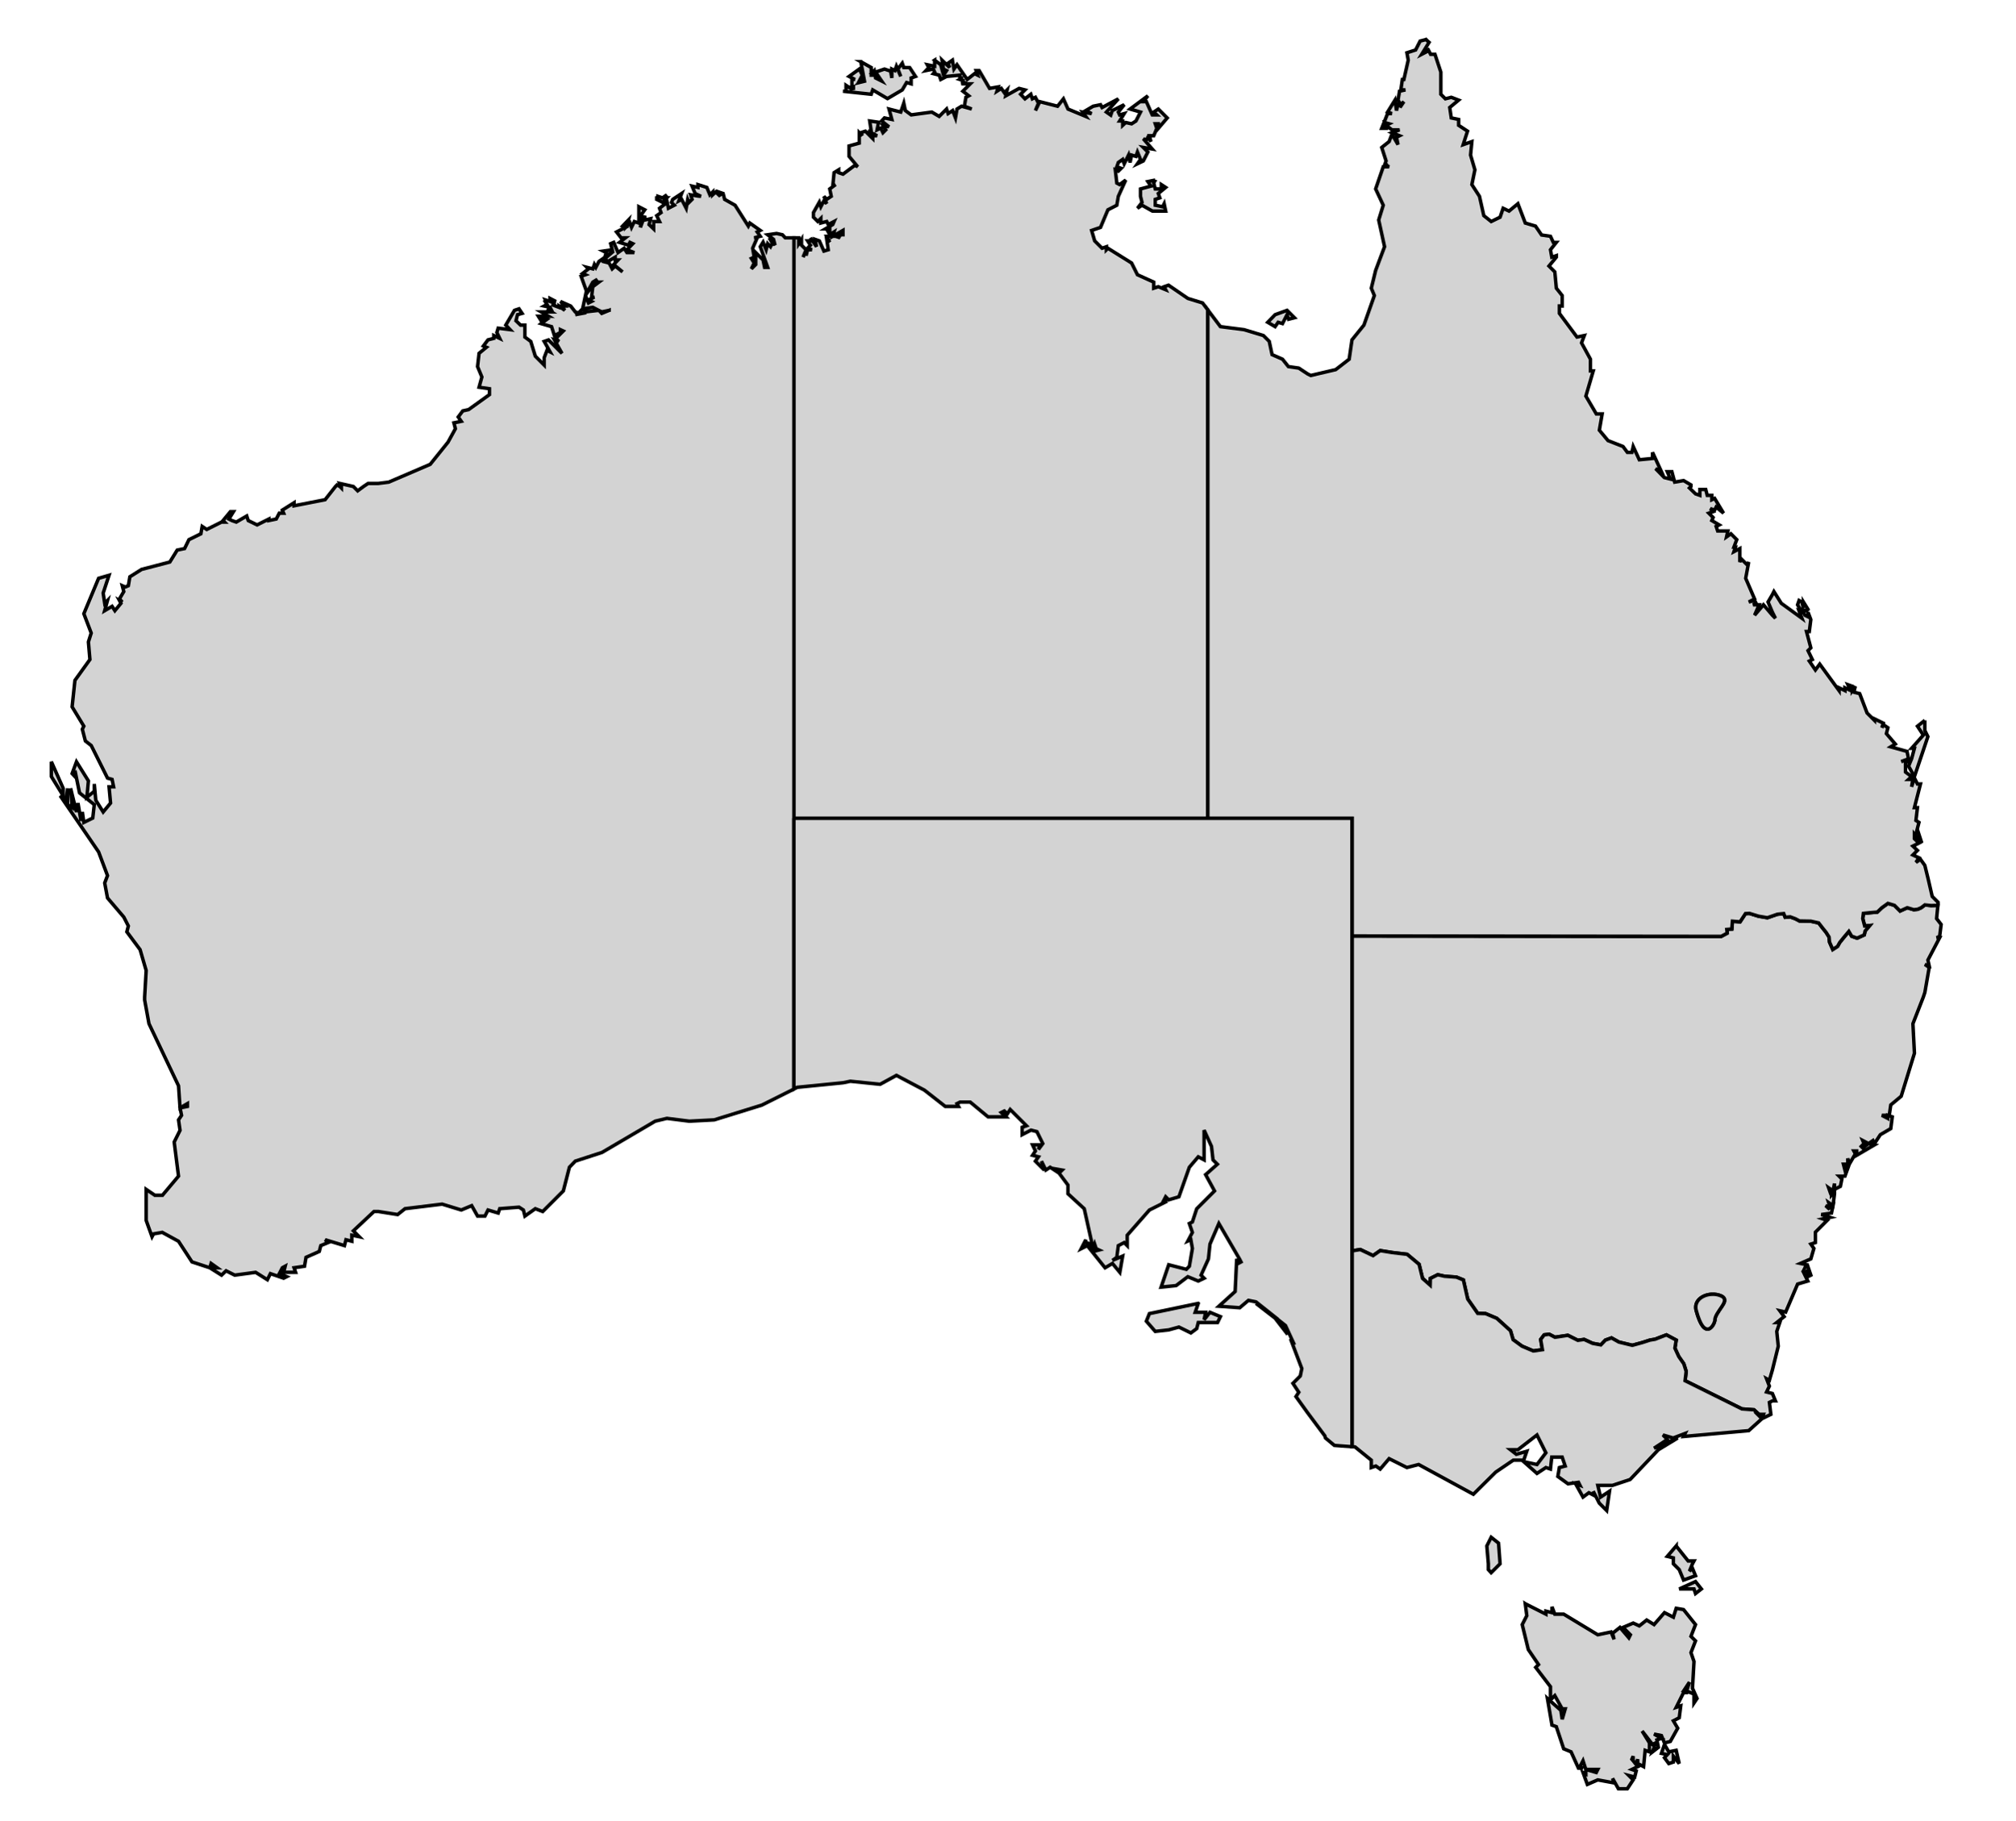
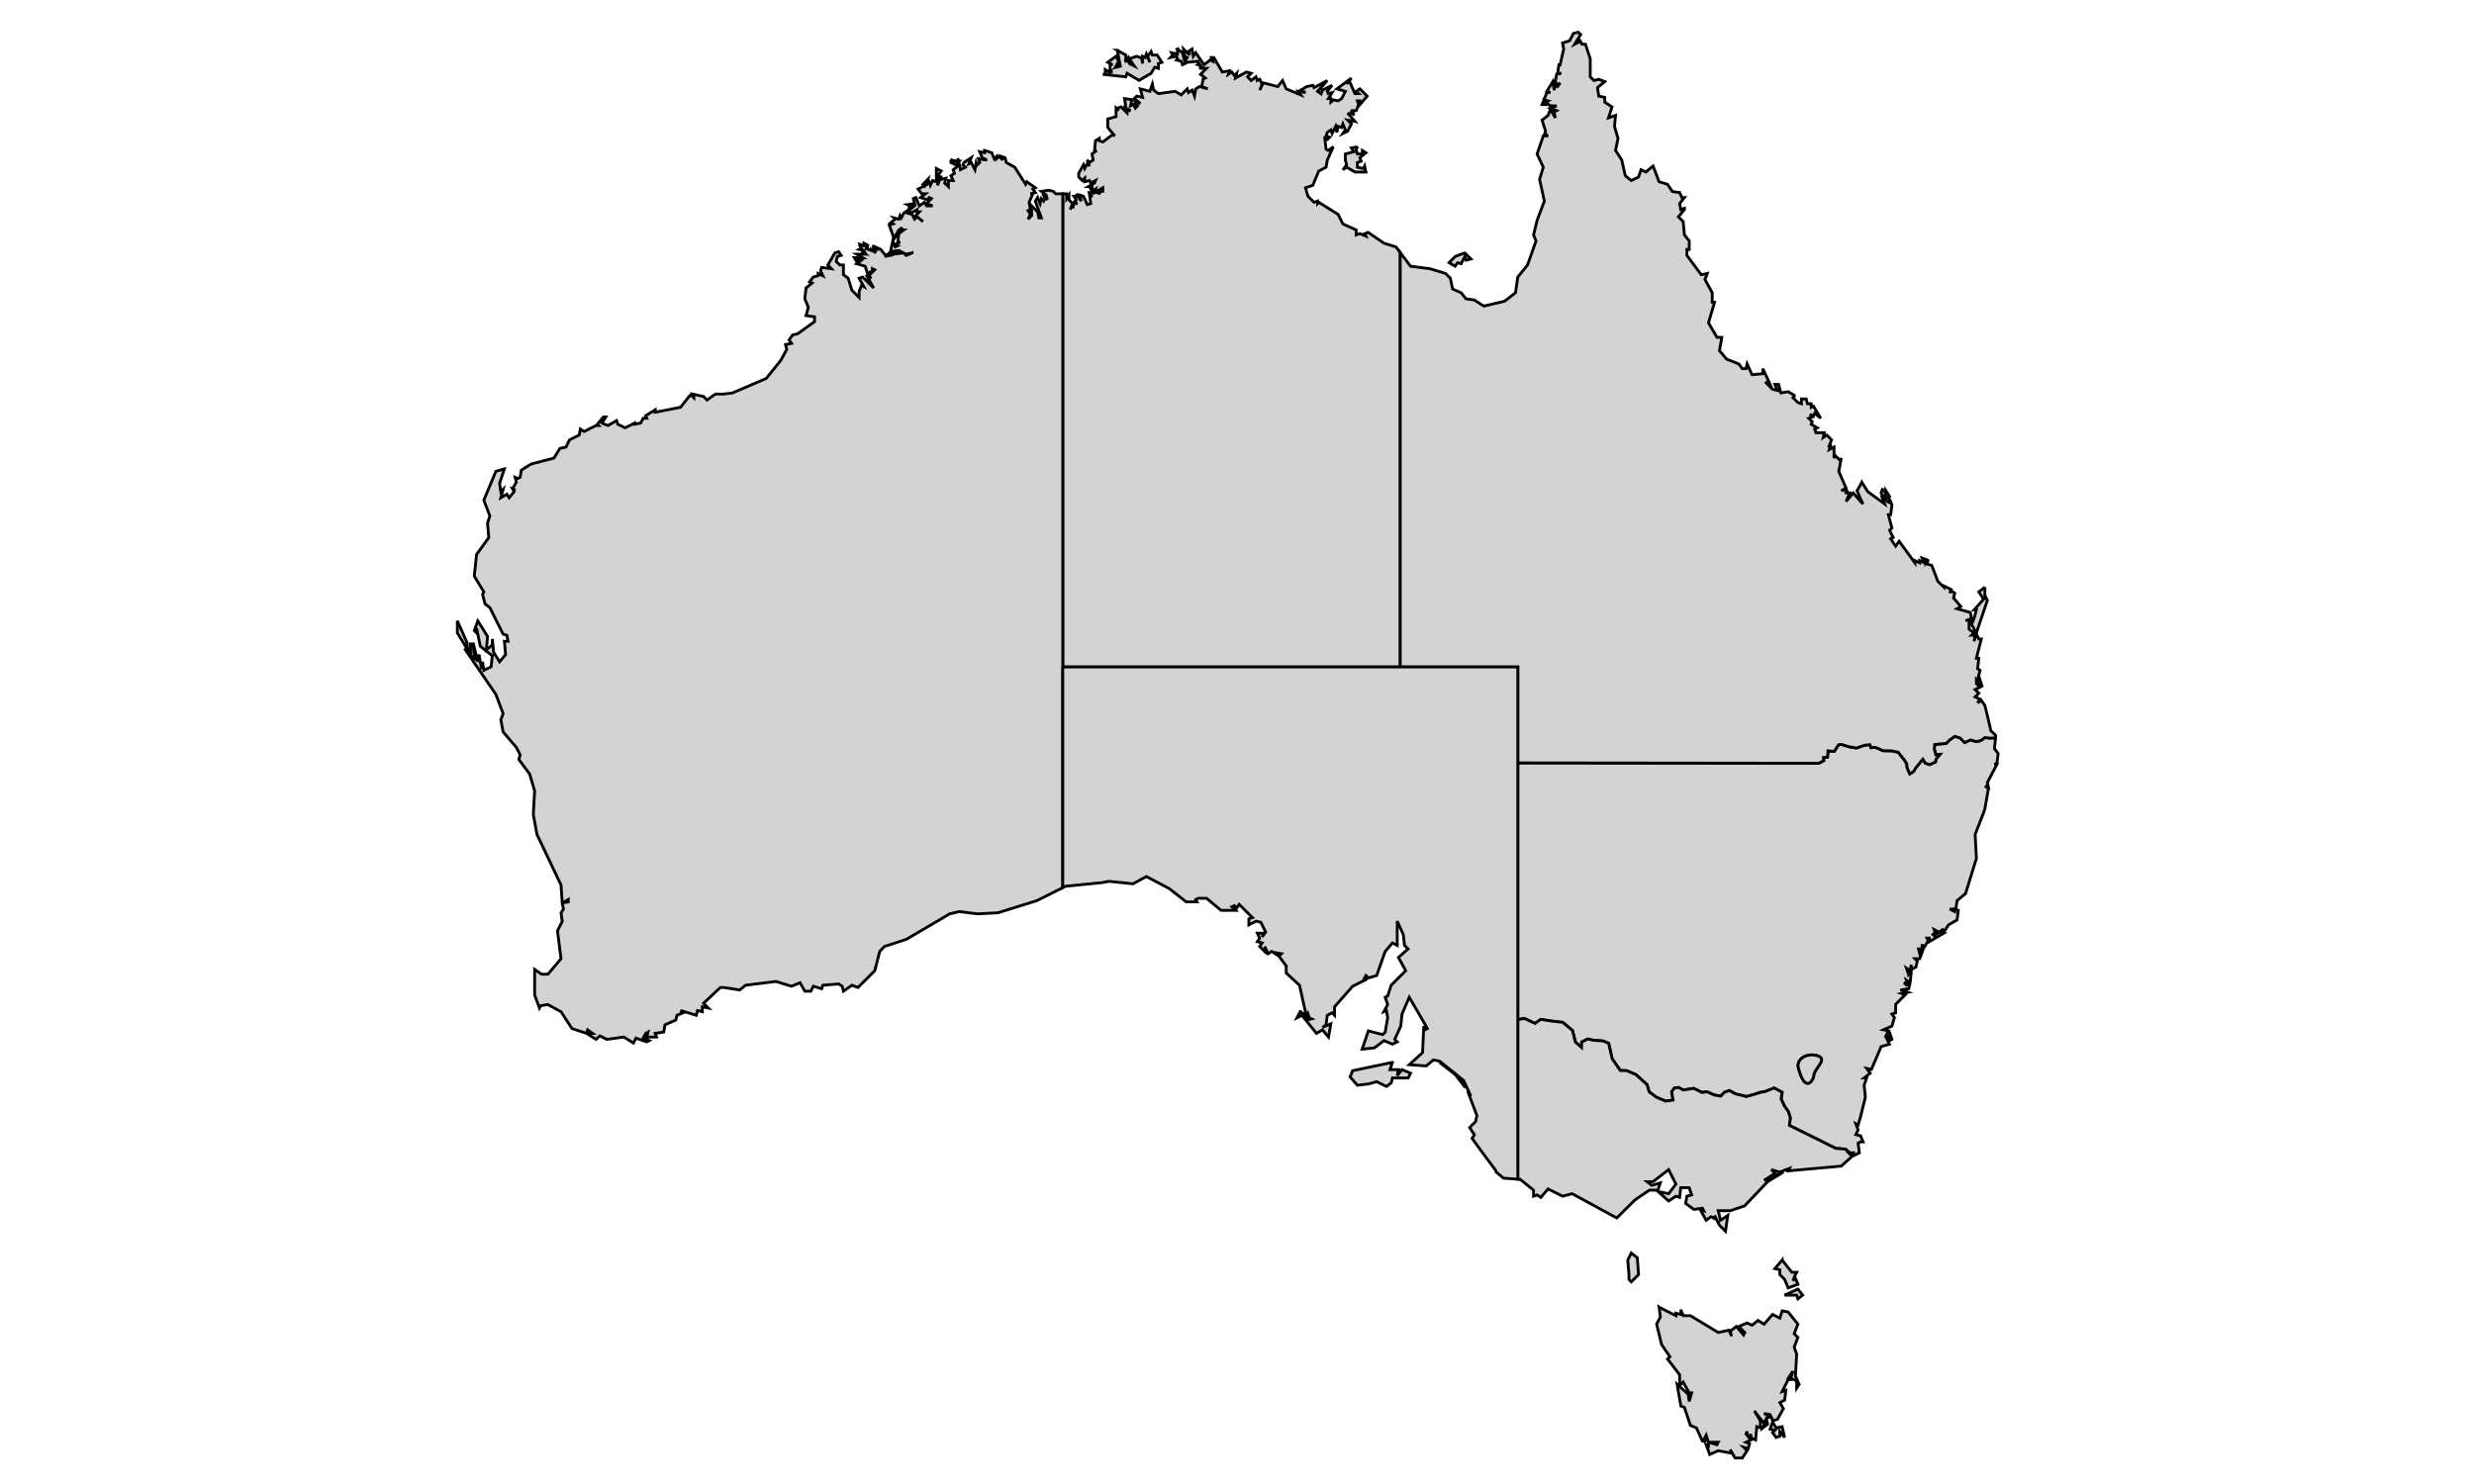
- <svg xmlns="http://www.w3.org/2000/svg" version="1.0" width="290" height="262" viewBox="-0.4 -0.4 290 262" id="svg2" xml:space="preserve">
+ <svg xmlns="http://www.w3.org/2000/svg" version="1.0" width="1000" height="600" viewBox="-0.4 -0.4 290 262" id="svg2" xml:space="preserve">
  <defs id="defs4">
    
    
    
    
    
    
    
    
  
        
        
        
    
        
        
    
        
        
        
    
        
        
        
        
    </defs>
  <path style="fill:#d3d3d3;stroke:#000000;stroke-width:0.5" d="m 271.288,129.6 -0.875,0.625 -0.656,0.625 -1.094,0.094 -0.906,0.094 -0.094,0.75 0.281,1.062 0.719,-0.062 -0.656,0.781 -0.125,0.562 -1.031,0.469 -0.781,-0.281 -0.406,-0.688 -0.656,0.781 -0.656,0.812 -0.312,0.562 -0.688,0.438 -0.469,-1.062 -0.062,-0.719 -0.438,-0.688 -0.406,-0.5 -0.656,-0.844 -1.125,-0.25 -1.625,-0.031 -0.594,-0.312 -0.75,-0.281 -0.719,0.062 -0.219,-0.531 -0.906,0.094 -1.438,0.5 -1.281,-0.219 -1.312,-0.406 -0.562,0.031 -0.781,1.188 -1.094,-0.094 -0.094,1.125 -0.719,0.062 0.062,0.531 -0.875,0.469 -53.125,-0.062 0,45.062 0,0.031 0.062,0.219 1.125,-0.188 1.844,0.875 1.031,-0.719 1.75,0.281 2.125,0.25 1.719,1.438 0.5,2.031 1.094,0.969 0.031,-0.969 1.062,-0.531 0.969,0.219 1.719,0.125 1,0.406 0.625,2.75 1.438,2.062 1.125,0.031 1.625,0.688 1.969,1.781 0.375,1.281 1.281,0.938 1.625,0.688 1.312,-0.188 -0.25,-1.469 0.5,-0.656 0.719,-0.094 0.844,0.438 1.844,-0.281 1.438,0.719 0.906,-0.125 1.219,0.562 1.188,0.219 0.656,-0.688 0.875,-0.312 1.062,0.594 1.938,0.469 1.469,-0.406 1.062,-0.344 0.75,-0.125 0.719,-0.281 0.906,-0.344 1.406,0.75 -0.188,1.156 0.562,1.219 0.719,1.031 0.344,1.094 -0.156,1.344 8.188,4.062 1.719,0.125 0.719,0.656 0.656,0 -0.156,0.438 0.125,0.094 1.094,-0.531 -0.219,-1.719 0.438,-0.219 0.438,0 -0.438,-1.062 -0.844,-0.219 0.406,-0.844 -0.406,-1.062 0.406,0.219 0.438,-1.5 0.844,-3.406 -0.219,-2.125 0.438,-1.281 -0.438,0 1.062,-0.844 -0.625,-0.844 0.844,0.188 1.719,-4.031 1.469,-0.438 -0.625,-1.281 0.625,-0.188 0,0.844 0.438,-0.219 -0.438,-1.281 -0.406,0.219 0.219,-0.438 -0.875,-0.188 1.5,-0.656 0.438,-1.5 -0.438,-0.625 0.656,-0.219 0,-1.5 1.688,-1.688 -0.625,-0.219 1.062,-0.219 -1.281,-0.406 1.469,-0.219 0.219,-1.062 -0.625,0.406 -0.438,-0.406 0.656,0.219 -0.219,-0.656 0.625,0.438 0.219,-1.719 0,-0.219 -0.438,0.438 0,-0.625 -0.188,0.188 -0.219,-0.625 0.625,0.438 0.219,-1.062 0,0.844 0.844,-0.438 0.219,-1.062 -0.406,-0.406 0.844,0 0.625,-1.719 -0.625,0.844 -0.219,-0.844 0.625,0 0,-0.844 0.219,0.844 0.875,-1.5 -0.219,-0.406 0.406,0 0,0.625 2.562,-1.5 -0.844,-0.188 -0.844,0.625 -0.219,-0.219 0.406,-0.406 -0.188,-0.438 0.844,0.438 0.625,-0.438 0.219,0.438 0.844,-1.281 1.5,-0.875 0.219,-1.688 -0.656,-0.219 0,0.438 -0.844,-0.438 0.844,0 0.219,0 0.219,-1.5 1.5,-1.25 1.906,-6.188 -0.219,-4.25 1.5,-3.844 0.219,-0.656 0.625,-3.594 -0.625,-0.438 0.625,0.219 -0.188,-0.844 1.688,-3.219 -0.438,0 0.438,-0.188 0.219,-1.719 -0.656,-0.844 0.188,-1.906 -0.969,0.031 -0.906,-0.094 -0.531,0.406 -0.5,0.219 -0.562,0.062 -0.938,-0.281 -1.031,0.469 -0.812,-0.812 -0.938,-0.281 z m -25.344,56.25 c 0.457,-0.018 0.944,0.052 1.375,0.25 0.37,0.17 0.492,0.42 0.469,0.688 -0.023,0.268 -0.224,0.55 -0.438,0.875 -0.427,0.649 -1.002,1.37 -0.969,2 -0.077,0.345 -0.437,1.093 -0.938,1.188 -0.25,0.047 -0.549,-0.068 -0.844,-0.469 -0.295,-0.401 -0.607,-1.082 -0.906,-2.188 -0.182,-0.675 0.032,-1.248 0.469,-1.656 0.437,-0.408 1.095,-0.66 1.781,-0.688 z" id="NSW" />
  <path id="NT" d="m 134.1,8.256 0,0.875 -1.062,-0.219 0.219,0.406 -0.406,0.438 1.062,-0.219 0.188,0.438 -0.188,0.219 0.844,0.219 0.219,0.625 0.844,-0.438 1.906,-0.188 0,0.406 0.438,0 -0.438,0.219 0.656,0.219 -0.438,0 0.438,0.219 -0.438,0.188 1.062,0 0.219,0 -1.062,1.062 0.844,0.656 L 138.6,13.6 l -0.219,1.281 1.062,0.406 -1.469,-0.406 -0.656,0.406 -0.219,1.281 -0.406,-1.062 -0.656,0.438 -0.219,-0.656 -1.062,1.062 -1.062,-0.625 -2.969,0.406 -0.844,-0.625 -0.219,-1.062 -0.438,1.281 -1.688,-0.438 0.406,1.5 -1.062,-0.219 -0.406,0.438 1.062,0.844 -0.875,-0.219 0.406,0.656 -0.406,0.406 -0.406,-0.844 0,0.219 -0.438,0.219 0.219,-1.094 -1.281,-0.188 0.219,1.469 -0.438,0 1.281,0.656 -0.625,0 0,0.406 -1.062,-1.062 -0.656,0.219 0.219,0.438 -0.438,-0.438 0,1.5 -1.469,0.406 0,1.5 1.25,1.5 -0.406,-0.219 -1.719,1.281 -0.625,-0.219 0,-0.406 -0.656,0.406 -0.188,1.906 0.406,-0.188 -0.844,0.625 0.219,1.062 -0.656,0.438 -0.406,-0.438 0.406,1.062 -0.406,-0.406 -0.438,0.844 -0.219,-0.656 -0.844,1.5 0,0.656 0.625,0.625 0.438,-0.438 0,0.656 0.844,-0.219 0.219,0.438 0.844,-0.438 -0.188,0.438 -1.062,0.625 0.625,0 0,0.438 -0.219,0 0.156,0.281 0.156,0.062 0.531,-0.344 -0.188,0.625 1.469,-0.844 0,0.625 -0.844,0 0.438,0.438 L 119.85,33.6 l -0.406,0 -0.875,0 0.438,0.844 -0.438,-0.406 0.219,1.5 -0.625,0.188 -0.656,-1.469 -0.625,-0.219 0.219,1.062 -0.875,-1.281 0.219,0.438 -0.406,0 -0.219,0 0.406,0.625 -0.406,0.438 0.625,0.219 -0.625,0 -0.219,0.844 0,-0.656 -0.438,0.875 0.438,-1.062 -0.219,-0.219 -0.438,-0.438 0,-0.844 -0.406,0.625 0,-0.844 -0.688,0 0,83.531 59.562,0 0,-73.156 -0.75,-1 -2.125,-0.656 -2.781,-1.906 -0.625,0.219 0.219,0.438 -1.062,-0.438 -0.656,0.219 0,-0.875 -2.344,-1.062 -0.844,-1.688 -3.406,-2.125 -0.219,0.219 0,-0.438 -0.625,0.219 -1.062,-1.062 -0.438,-1.5 1.281,-0.438 1.062,-2.531 1.281,-0.656 L 160.537,27.85 161.6,25.506 160.725,26.163 160.319,25.944 160.1,24.038 l 0.438,0.188 0.406,-0.406 -0.625,-0.219 0.219,-0.625 0.625,-0.438 0.219,0.625 0.625,-1.25 0.219,1.062 0.219,-1.062 0.625,0.188 0.219,-0.625 0.438,1.062 -0.438,0.625 0.844,-0.406 0.656,-1.281 -0.656,-0.656 1.281,0.219 -1.281,-1.469 0.438,0.188 0.219,-0.406 0.438,0.625 -0.219,-0.844 0.625,0 0.438,-1.062 -0.219,-0.656 0.438,0 0,0.656 1.281,-1.5 -1.281,-1.281 -0.656,0.438 0.438,0.406 -0.656,0 -0.844,-1.906 -0.438,0 0.656,-0.844 -2.562,1.906 1.5,0.438 -0.656,1.281 -0.625,0.406 -0.844,-0.188 -0.438,0.406 0,-0.625 -0.438,0 0.656,-1.062 -0.656,0.188 -0.188,-0.406 0.844,-1.062 -1.719,0.844 -0.219,0.656 -0.625,-0.438 1.719,-1.906 -2.344,1.25 -0.219,-0.406 -1.062,0.219 -1.062,0.625 0.844,0.438 -1.281,-0.219 0.438,0.625 -2.562,-1.062 -0.656,-1.469 -0.844,1.062 -2.562,-0.656 -0.625,1.281 0.438,-1.062 L 148.6,13.6 l -0.438,0.219 -0.219,-0.656 -0.844,0.656 -0.625,-0.656 0.625,-0.625 -0.844,-0.219 -1.906,1.062 0.188,-0.844 -0.406,0.406 -0.438,-0.625 -0.625,0.406 0.188,-0.625 -1.25,0.219 -1.5,-2.562 -0.438,0 0.219,0.656 -0.438,-0.219 -1.062,0.844 -1.469,-2.125 -0.438,0.625 -0.219,-1.281 -0.625,0.438 0.219,0.625 -1.094,-1.062 0.219,1.281 0.438,0.219 -0.438,0.656 -0.406,-1.5 -0.875,-0.656 z m -10.625,0.219 0.531,2.812 -0.75,0.188 0.438,-0.438 -0.438,0.219 0.438,-0.844 -0.438,-0.875 -1.469,1.062 0.844,0.438 -0.438,0 0,0.844 0.219,0.156 0,0.5 -0.219,-0.656 -0.188,0.438 -0.656,-0.438 0,0.844 -0.438,0 4.062,0.438 0.219,-0.625 2.125,1.25 2.125,-1.25 0.625,-1.062 0.656,0.188 0,-0.844 0.625,-0.219 -0.844,-1.281 -0.844,0 -0.219,-0.625 -0.625,0.844 0.406,1.062 -0.625,-1.469 -0.219,0.625 -0.438,-0.219 0,1.281 -0.188,-1.062 -0.219,0 L 126.881,9.537 125.6,9.975 l 0.875,1.281 -0.875,-0.438 -0.188,-1.062 -0.438,0.438 0.219,0.219 -0.219,0 0,-0.219 0,-0.875 -1.5,-0.844 z m 42.375,17.031 -1.062,0.219 0.438,0.656 -1.5,0.406 0,1.062 0.219,0.875 -0.656,0.844 0.656,-0.438 1.5,0.844 1.906,0 -0.219,-1.062 -0.219,0.438 -1.062,-0.219 0,-0.844 0.656,-0.219 -0.219,-0.625 1.062,-0.875 -0.625,-0.406 0,0.625 -0.875,0 -0.219,-0.844 0.219,-0.438 z" style="fill:#d3d3d3;stroke:#000000;stroke-width:0.5" />
  <path id="QLD" d="m 204.819,5.287 -0.844,0.219 -0.656,1.281 -1.25,0.406 0.188,1.062 -0.625,2.781 -0.219,0 -0.219,1.5 0.656,0 -0.844,0.188 -0.219,1.281 0.406,0.656 0.438,-0.438 -0.438,0.656 -0.406,-0.219 -0.219,0.844 -0.219,-1.5 -1.062,1.719 0.625,0.219 -0.625,0 -0.844,2.125 0.625,0 -0.219,-0.844 0.656,0.188 -0.438,0.219 0.844,0.656 1.094,0 -1.094,0.406 1.094,0.438 -0.438,0.219 0.219,1.062 -0.875,-1.5 -0.406,1.062 -1.062,0.844 0.625,1.938 -0.219,0.625 0.438,-0.219 -0.219,0.219 0.438,0.219 -0.844,0 -1.094,3.188 1.094,2.344 -0.656,2.125 0.844,3.844 -1.281,3.406 -0.625,2.562 0.438,1.062 -1.5,4.25 -1.719,2.125 -0.406,2.781 -1.938,1.5 -3.594,0.844 -0.438,-0.219 -1.281,-0.844 -1.5,-0.219 -0.844,-1.062 -1.5,-0.656 L 182.256,48.725 181.412,47.881 178.631,47.038 175.225,46.6 l -1.812,-2.406 0,73.156 20.75,0 0,16.938 53.125,0.062 0.875,-0.469 -0.062,-0.531 0.719,-0.062 0.094,-1.125 1.094,0.094 0.781,-1.188 0.562,-0.031 1.312,0.406 1.281,0.219 1.438,-0.5 0.906,-0.094 0.219,0.531 0.719,-0.062 0.75,0.281 0.594,0.312 1.625,0.031 1.125,0.25 0.656,0.844 0.406,0.5 0.438,0.688 0.062,0.719 0.469,1.062 0.688,-0.438 0.312,-0.562 0.656,-0.812 0.656,-0.781 0.406,0.688 0.781,0.281 1.031,-0.469 0.125,-0.562 0.656,-0.781 -0.719,0.062 -0.281,-1.062 0.094,-0.75 0.906,-0.094 1.094,-0.094 0.656,-0.625 0.875,-0.625 0.938,0.281 0.812,0.812 1.031,-0.469 0.938,0.281 0.562,-0.062 0.5,-0.219 0.531,-0.406 0.906,0.094 0.969,-0.031 0.031,-0.438 -0.844,-0.844 -0.594,-2.562 -0.469,-1.906 -0.625,-0.875 -0.656,0.438 0.438,-0.656 -0.875,-0.406 0.656,-0.656 -0.656,-0.625 0.875,-0.438 -0.656,-0.625 0,-0.656 1.062,1.281 -0.625,-1.906 -0.219,0.625 0.438,-1.688 -0.438,-0.281 0.219,-1.844 -0.438,0 0.875,-3.406 -0.438,0 -0.438,-0.875 -0.406,1.281 0.188,-1.062 -0.625,0 0.438,-0.406 -0.875,-0.656 0,-1.281 0.656,-0.625 -1.281,0.406 1.062,-0.406 -0.219,-1.062 -2.344,-0.656 0.656,-0.406 -1.281,-1.5 0.219,-0.844 -0.656,-0.438 -0.219,0.438 0.219,-0.656 -1.281,-0.625 0,0.219 -1.062,-1.062 L 267.225,99.412 266.381,99.194 266.6,98.35 l -0.438,0.625 0,-0.625 -0.625,-0.219 0.406,0.844 -0.844,-0.406 0,0.406 -0.844,-0.406 0,0.406 -2.781,-3.812 -0.625,0.844 -0.875,-1.281 0.438,-0.219 -0.625,-1.281 0.406,-0.406 -0.625,-2.344 0.406,0 0.219,-1.719 -0.406,-1.062 0,0.656 -0.438,-0.219 -0.438,-0.844 0.656,0.219 0.219,-0.219 -0.656,-1.062 0,0.844 -0.219,-0.844 -0.406,-0.219 -0.219,0.625 0.625,1.062 -0.406,-0.188 0.406,1.062 -2.969,-2.156 -1.062,-1.688 -0.219,0.438 -0.625,1.062 0.625,1.469 0.438,0.875 -0.438,-0.438 -1.281,-1.5 -1.281,1.5 0.656,-1.5 -0.875,0 0.438,-0.219 L 252.1,86.006 251.256,86.225 252.1,85.787 l -1.281,-2.969 0.438,-2.344 -0.219,0.406 -0.844,-0.844 -0.219,0.438 0,-1.938 -0.844,0.438 0.219,-0.656 -0.219,0 0.406,-1.062 -0.844,-0.844 -0.625,0.438 0.188,-0.844 -1.469,0 -0.219,-0.656 0.438,-0.219 -1.062,-0.625 0.188,-0.438 -0.625,-0.625 0.625,-0.219 -0.406,-0.438 0.625,0.219 0.219,-0.438 1.062,0.875 -1.281,-2.125 -0.406,0.188 0,-0.625 -0.656,0 -0.219,-0.844 -0.625,0 -0.219,0 0,0.844 -0.625,-0.219 -0.875,-0.844 0.219,-0.219 0,-0.219 -1.062,-0.625 -1.281,0.219 -0.406,-1.5 -0.656,0 0.438,1.062 -0.875,-0.219 -1.25,-1.281 0.844,0.438 -1.281,-2.781 0,0.875 -1.906,0.188 -0.875,-1.906 -0.188,0.844 -0.656,0 -0.625,-0.844 -2.156,-0.844 -1.25,-1.5 0.406,-2.344 -0.844,0 -1.5,-2.562 1.062,-3.625 -0.406,0 0,-1.688 -1.281,-2.344 0.406,-1.062 -1.062,0.219 -2.531,-3.406 0,-1.062 0.406,0 0,-1.5 -0.844,-1.062 -0.219,-2.344 -0.844,-0.844 1.062,-1.281 0,-0.219 -0.656,0.219 -0.188,-1.062 0.844,-1.062 -0.438,0 -0.406,-0.875 -1.281,-0.188 -0.875,-1.281 -1.469,-0.438 -1.062,-2.781 -1.281,1.062 -0.844,-0.406 -0.438,1.281 -1.281,0.625 -1.062,-0.844 -0.625,-2.781 -1.094,-1.688 0.438,-2.125 -0.625,-2.125 0.188,-1.938 -1.25,0.438 0.625,-1.938 -1.281,-0.844 0,-0.844 -1.062,-0.219 -0.219,-1.5 1.281,-1.062 -1.062,-0.406 -0.844,0.219 -0.656,-0.656 0,-3.188 -0.844,-2.562 -0.625,0 -0.438,-0.844 0,0.406 -0.844,0.438 1.062,-1.719 -0.219,-0.188 -0.219,-0.219 z m -20,38.969 -1.719,0.625 -1.062,1.094 1.062,0.625 0.438,-0.625 0.625,0.188 0.656,-1.281 0.219,0.656 0.844,-0.219 -1.062,-1.062 z m 91.781,59 -1.062,0.844 0.844,1.281 -1.688,1.906 0.406,0 -0.406,1.5 -0.438,1.062 0.844,1.5 1.938,-5.75 -0.438,-0.875 0,-1.469 z" style="fill:#d3d3d3;stroke:#000000;stroke-width:0.5" />
  <path style="fill:#d3d3d3;stroke:#000000;stroke-width:0.5" d="m 113.85,156.319 0,-38.969 0,0 0,-83.531 -1.25,0 -0.406,-0.438 -0.844,-0.188 -1.281,0.188 0.844,0.656 0.219,0.844 -0.844,-1.062 0.625,1.062 -0.219,-0.219 -0.219,0.438 -0.406,-0.438 -0.219,0.875 -0.438,-1.094 -0.406,0.656 1.062,2.969 -0.438,0 -0.219,-1.062 -1.062,-1.062 0,1.719 -0.625,0.625 0.406,-0.844 -0.406,-0.656 0.406,-0.188 -0.219,-1.281 0.656,-1.5 -0.438,0 0.875,-0.219 -0.438,-0.625 0.438,-0.219 -1.5,-1.062 -0.219,0.438 -1.906,-3 -1.5,-0.844 -0.219,-0.844 -0.625,-0.219 0.219,0.625 -0.656,-0.625 -0.438,0.406 0,-0.406 -0.406,0.406 -0.438,-1.062 -1.281,-0.406 0,0.406 -0.844,-0.188 0.438,1.062 0.844,0.406 -0.375,-0.031 -1.125,-0.188 0.219,0.656 -0.438,0.438 -0.188,-0.438 -0.219,1.281 -0.656,-1.281 -0.406,0.219 0.406,-1.062 -1.281,0.844 -0.188,0.438 0.406,0.406 -0.844,0.438 -0.219,-1.062 -0.406,0 0.406,-0.438 -0.406,0 0.406,-0.438 -0.625,0.438 -0.656,-0.219 0,0.438 L 94.1,27.85 l 0,0.438 1.25,0.625 -0.844,0.656 0.219,0.625 -0.625,0.438 0.406,0.844 -0.844,0 0,1.062 -0.656,-0.625 0.219,-0.844 -0.844,0.188 0,-0.625 -0.625,1.688 0.188,-1.906 0.438,-0.625 -0.844,-0.438 0,2.344 -0.656,-0.219 -0.406,0.844 -0.219,-0.625 -0.438,0.438 0.219,-0.875 -0.844,0.875 0.406,0.188 -1.281,0.656 0.656,0.844 0.625,0 -0.844,0.656 1.281,0.406 0.219,-0.406 0.406,0.188 -0.844,0.875 1.062,0.406 -1.062,0 -0.406,-0.625 -0.875,0.625 -0.625,-1.469 -0.438,0.188 0.219,0.875 -1.281,0.188 0.438,0.219 -0.219,0.656 1.281,-0.875 -1.281,1.094 0.438,0.406 1.062,-0.625 0,0.406 0.406,0 -0.625,0.656 1.281,1.062 -1.062,-0.844 -0.438,0.406 -0.438,-0.844 -0.844,-0.219 0,-0.438 -0.625,0.438 -0.438,0.844 -0.219,-0.406 -0.219,0.625 -0.844,-0.219 0.219,0.219 -0.844,0.656 0.406,0.188 -0.625,0.219 0.844,2.344 0.219,-0.375 0,0.156 0.438,-0.625 -0.375,0.344 0.562,-1 0.656,-0.406 -0.438,0.406 0.656,0 -0.875,0.656 -0.188,1.5 0.406,0 -0.844,0.406 0.438,0.219 -0.438,0.219 -0.438,-1.062 -0.406,1.906 1.469,-0.219 0.844,0.438 -1.906,0.219 -0.406,-0.438 -0.438,0.438 0.375,0.219 -1,0.188 0.625,-0.188 -0.625,-0.219 -0.656,-0.844 -1.469,-0.656 0.625,0.656 -0.438,0 0.438,0.625 -0.844,-0.625 0,0.188 -1.062,-0.406 0.406,0 -0.219,-0.438 0.438,0 -0.844,-0.438 0,0.438 -0.656,-0.219 0.219,0.438 -0.406,-0.438 0.406,0.656 -0.406,0.219 0.844,0.188 0.219,0.438 -0.656,-0.219 0.656,0.438 -0.438,0 -0.219,0 -0.844,0 1.062,0.625 -1.469,0 0.406,0.656 0.219,-0.438 0.625,0.219 -0.844,0.625 1.5,0.438 0.406,1.281 0.875,-0.438 0,-0.406 0.406,0.188 -1.062,1.062 0.438,0.438 -0.656,-0.219 1.094,1.938 -1.938,-1.938 -0.625,0.219 0.844,1.5 -0.438,-0.219 -0.406,1.062 0,1.062 L 76.631,50.85 75.975,48.725 75.131,48.1 l 0,-1.719 -0.625,0 -0.656,-0.625 0.219,-0.875 0.656,-0.188 -0.438,-0.656 -0.656,0.219 -1.25,2.125 0.625,0.656 -1.719,-0.219 -0.188,0.625 0.406,0.844 -0.844,-0.406 0,0.406 -0.844,0.219 -0.656,0.875 0.438,0.188 -1.062,0.875 -0.219,1.906 0.625,1.5 -0.406,1.469 1.5,0.219 0,0.844 -3,2.156 -0.844,0.188 -0.656,0.875 0.438,0.625 -1.062,0.219 0.219,0.844 -1.062,1.938 -2.562,3.188 -5.969,2.562 -1.5,0.188 -1.469,0 -0.656,0.438 -0.844,0.625 -0.625,-0.625 -1.938,-0.438 0.219,0.438 0,0.219 L 48.506,69.6 48.1,69.381 47.881,69.6 l -1.5,1.906 -4.469,0.875 0,-0.438 -1.688,1.062 0.188,0.438 -0.625,0 -0.438,0.844 -1.062,0.219 0,-0.219 L 36.6,75.131 35.319,74.506 35.1,73.85 l -1.5,0.875 -0.625,-0.219 -0.438,-0.219 0.656,-1.062 -0.438,0 -1.062,1.281 0.219,0.219 -0.438,0 -2.125,1.062 -0.656,-0.438 -0.188,1.062 -1.719,0.844 -0.625,1.281 L 25.1,78.756 24.038,80.475 19.975,81.537 18.288,82.6 l -0.219,1.281 -0.438,0.188 -0.438,-0.188 0.219,0.844 -0.625,1.062 0.406,0.438 -0.406,-0.219 0.219,0.406 -0.875,1.062 -0.406,-0.625 -1.062,0.625 0.406,-1.469 -0.406,0.406 -0.219,-1.469 0.844,-2.562 -1.5,0.438 -2.125,5.094 1.062,2.781 -0.406,1.281 0.219,2.531 -2.156,3 -0.406,3.812 1.688,2.781 -0.219,0.438 0.438,1.688 0.844,0.656 2.344,4.688 0.656,0.188 0.219,1.062 -0.656,0 0.219,2.344 -1.062,1.281 -1.062,-1.688 -0.219,-2.344 0,1.062 -1.062,0.844 0.219,-2.344 -1.719,-2.75 -0.625,1.688 0.406,0.438 0,-0.875 0.656,3.219 2.125,1.688 -0.219,1.938 -1.281,0.625 -0.219,-1.5 -0.188,1.281 -0.438,-2.562 -0.219,1.281 -0.844,-3.406 0.219,2.781 -0.656,-0.438 0,-2.344 -0.188,1.719 -0.875,-0.656 5.531,8.094 1.281,3.406 -0.406,1.062 0.406,2.156 2.344,2.75 0.656,1.281 -0.219,0.844 1.906,2.562 0.875,3 -0.219,3.812 0,0.438 0.625,3.406 4.25,8.938 0.219,3.188 1.062,-0.625 0,0.406 -1.062,0.219 0.219,1.062 -0.438,0.656 0.219,1.5 -0.844,1.688 0.625,4.906 -2.312,2.75 -1.094,0 -1.25,-0.844 0,4.469 0.844,2.344 0.219,-0.406 1.25,-0.219 2.344,1.281 1.938,2.969 2.562,0.844 0.188,-0.625 0.875,0.625 -1.062,0 1.688,1.062 0.656,-0.625 1.25,0.625 3,-0.406 1.688,1.062 0.438,-0.875 1.906,0.656 0.438,-0.219 -1.062,-0.438 0.438,-0.844 0.406,-0.219 -0.219,0.875 1.719,0 -0.219,-0.656 1.5,-0.219 0.219,-1.281 1.906,-0.844 0.219,-0.844 1.062,-0.438 -0.438,-0.406 2.781,0.844 0.219,-0.844 0.844,0.219 0,-0.875 1.062,0.219 -0.844,-0.844 2.969,-2.781 0.625,0 2.781,0.438 1.062,-0.844 5.344,-0.656 2.75,0.844 1.5,-0.625 0.844,1.5 1.062,0 0.438,-0.875 1.469,0.438 0.219,-0.625 2.781,-0.219 0.625,0.406 0.219,0.875 1.5,-1.062 1.062,0.406 2.969,-2.969 0.875,-3.406 0.844,-0.875 3.844,-1.25 7.656,-4.5 1.688,-0.406 3.219,0.406 3.594,-0.188 6.844,-2.125 4.625,-2.312 z m -26.594,-112.062 -1.062,0.438 -0.375,-0.406 0.375,0.188 1.062,-0.219 z M 8.693,113.044 l -1.704,-3.833 0,2.13 1.704,2.768 0,-1.065 z" id="WA" />
  <path style="fill:#d3d3d3;stroke:#000000;stroke-width:0.5" d="m 253.162,203.756 -0.625,-0.625 0.188,0 -0.719,-0.656 -1.719,-0.125 -8.188,-4.062 0.156,-1.344 -0.344,-1.094 -0.719,-1.031 -0.562,-1.219 0.188,-1.156 -1.406,-0.75 -0.906,0.344 -0.719,0.281 -0.75,0.125 -1.062,0.344 -1.469,0.406 -1.938,-0.469 -1.062,-0.594 -0.875,0.312 -0.656,0.688 -1.188,-0.219 -1.219,-0.562 -0.906,0.125 -1.438,-0.719 -1.844,0.281 -0.844,-0.438 -0.719,0.094 -0.5,0.656 0.25,1.469 -1.312,0.188 -1.625,-0.688 -1.281,-0.938 -0.375,-1.281 -1.969,-1.781 -1.625,-0.688 -1.125,-0.031 -1.438,-2.062 -0.625,-2.75 -1,-0.406 -1.719,-0.125 -0.969,-0.219 -1.062,0.531 -0.031,0.969 -1.094,-0.969 -0.5,-2.031 -1.719,-1.438 -2.125,-0.25 -1.75,-0.281 -1.031,0.719 -1.844,-0.875 -1.125,0.188 -0.062,-0.219 0,28.406 0.438,0.031 2.344,1.906 0,1.062 0.656,-0.219 0.625,0.438 1.281,-1.5 2.562,1.281 1.688,-0.438 7.875,4.281 3.219,-3.188 2.531,-1.719 1.5,0 0.438,-1.281 -1.5,0.438 -0.844,-0.656 1.062,0 2.75,-2.125 1.281,2.562 -1.281,1.688 -1.906,-0.406 1.906,1.688 1.281,-0.844 0.656,0.219 0.188,-1.719 1.5,0 0.438,1.281 -0.844,0.219 -0.219,1.281 1.469,1.062 1.5,-0.219 0.219,0.438 -0.625,-0.219 1.062,1.906 0.844,-0.625 0.844,0.438 -0.219,-0.656 0.875,1.719 1.062,1.062 0.406,-2.781 -1.281,0.844 -0.406,-1.688 2.125,0 2.531,-0.844 4.062,-4.281 2.781,-1.688 -3.406,1.469 1.906,-1.25 -0.062,-0.094 -0.562,-0.562 1.469,0.438 1.719,-0.656 -0.219,0.438 9.375,-0.844 1.906,-1.719 z" id="VIC" />
  <path id="SA" d="m 113.85,117.35 0,38.969 0.469,-0.25 6.594,-0.656 1.062,-0.219 4.281,0.438 2.344,-1.281 4.031,2.125 3,2.344 1.906,0 -0.219,-0.406 0.438,-0.219 1.469,0 2.562,2.125 2.562,0 -0.656,-0.625 0.438,-0.219 0.438,0.406 0.406,-0.625 2.344,2.344 -0.625,0.219 0,1.062 1.281,-0.656 0.844,0.219 0.844,1.719 -0.625,0.844 0.219,-0.656 -1.062,0 0.406,0.875 -0.406,0.625 0.844,0.219 -0.438,0.625 1.281,1.281 -0.406,-1.281 0.625,1.281 0.625,-0.406 1.281,0.844 -0.625,-0.625 1.062,0.188 -0.438,0.438 1.281,1.719 0,1.25 2.344,2.156 1.281,5.75 0.219,-0.656 0.219,0.656 0.406,0.188 -0.844,0.219 -0.438,-0.844 0.219,-0.219 -0.844,-0.219 0,-0.406 -0.656,1.281 0.875,-0.438 2.562,3.188 1.062,-0.625 1.062,1.281 0.406,-2.344 -1.469,0.625 0.625,-0.438 0.219,-1.688 0.844,-0.438 0.438,0.438 0,-1.5 3.188,-3.625 2.562,-1.281 -0.656,0.219 0.438,-0.844 0.438,0.438 1.469,-0.438 1.5,-4.25 1.281,-1.5 0.844,0.438 0,-4.281 1.062,2.344 0.219,1.938 0.625,0.625 -1.688,1.5 1.281,2.344 -2.562,2.562 -0.625,1.906 -0.438,0.219 0.438,1.281 -0.656,1.25 0.438,-0.188 0.219,1.25 -0.438,2.562 -0.438,0.438 -2.531,-0.656 -1.094,3.219 2.156,-0.219 1.688,-1.281 1.5,0.625 0.844,-0.406 -0.438,-0.438 1.062,-2.344 0.219,-2.125 1.281,-2.969 3,5.156 0.188,0.375 -0.406,0.219 -0.219,-0.656 -0.219,4.688 -2.344,2.125 3,0.219 1.25,-1.062 1.094,0.219 3.188,2.531 -3.188,-2.312 2.75,2.125 1.812,2.344 -1.375,-2.125 1.062,0.844 1.281,2.781 -0.562,-0.875 1.625,4.281 -0.219,1.062 -1.062,1.062 0.844,1.281 -0.406,0.625 1.688,2.344 2.469,3.312 0.094,0.312 1.281,1.062 2.531,0.188 0,-28.406 0,-0.031 0,-45.062 0,-16.938 -20.75,0 -59.562,0 z m 58.188,69.812 -7.031,1.469 -0.438,1.094 1.281,1.469 1.938,-0.219 1.469,-0.406 1.719,0.844 0.844,-0.625 0.219,-0.875 2.781,0 0.406,-0.844 -1.5,-0.625 -0.844,1.062 0.219,-1.062 -1.5,0 0.438,-1.281 z" style="fill:#d3d3d3;stroke:#000000;stroke-width:0.5" />
  <path id="TAS" d="m 214.194,220.819 -0.625,1.25 0.219,2.562 0,0.844 0.406,0.438 1.281,-1.281 -0.219,-2.969 -1.062,-0.844 z m 26.625,1.25 -1.281,1.5 0.875,0.219 0,0.844 0.844,0.844 0.625,1.5 1.719,-0.625 -0.438,-1.062 -0.438,0.406 0.438,-1.062 0.219,-0.406 -0.844,0 -1.719,-2.156 z m 2.781,5.125 -2.344,1.062 2.125,0 0.219,0.656 0.844,-0.656 -0.844,-1.062 z m -24.5,3.188 0.219,1.719 -0.656,1.281 0.875,3.594 1.469,2.156 -0.406,0.406 2.125,2.781 0,1.906 0.625,-0.625 1.062,1.906 0.438,0 -0.438,1.5 -0.188,-1.281 -1.938,-1.719 0.656,3.844 0.625,0.219 1.062,3.188 1.062,0.438 1.062,2.344 0.656,0 -0.438,-0.219 0.438,-0.844 0.406,1.25 1.719,0 -0.219,0.438 -1.5,-0.438 0,0.656 -0.406,-0.219 0.625,1.719 1.5,-0.656 2.344,0.438 -0.219,-0.656 0.844,1.5 1.281,0 0.844,-1.281 -0.625,-0.625 0.844,0.219 0.219,-0.875 -0.625,-0.219 0.844,-0.406 -0.656,-0.844 -0.188,-0.219 0.188,-0.438 0,0.656 0.438,0.406 0.219,-0.625 0,0.625 0.844,0.438 0.219,-2.344 0.625,0.219 0,-1.281 -1.062,-1.719 1.5,1.938 0.438,-0.219 -0.438,1.281 0.844,-0.656 -0.219,-1.062 0.656,-0.219 -1.062,-0.625 1.062,0.219 0.438,1.062 0.844,-0.219 1.062,-1.906 -0.625,-1.062 0.844,-0.438 0.219,-1.719 -0.656,0.219 1.062,-2.125 0.656,0 -0.656,-0.219 0.844,-1.281 -0.406,1.281 1.062,0.438 0,1.281 0.438,-0.656 -0.656,-1.469 0.219,-3.844 -0.438,-1.281 0.656,-1.688 -0.656,-0.656 0.656,-1.688 -1.719,-2.156 -1.062,-0.188 -0.406,1.281 -1.281,-0.656 -1.5,1.719 -1.062,-0.656 -1.062,0.844 -0.875,-0.406 -1.469,0.625 1.062,1.062 -0.219,0.438 -1.281,-1.5 -1.062,0.844 0.219,0.875 -0.438,-1.062 -1.906,0.406 -4.906,-2.969 -1.281,0 -0.406,-1.062 0,0.844 -0.875,-0.219 0,0.438 -2.969,-1.5 z m 20.031,20.25 -0.438,1.281 0.844,0.188 -0.406,0.438 0.625,0.844 0.656,-0.219 0,-0.844 0.844,1.062 -0.438,-1.906 -1.062,0.219 -0.625,-1.062 z" style="fill:#d3d3d3;stroke:#000000;stroke-width:0.5" />
  <path style="fill:#d3d3d3;stroke:#000000;stroke-width:0.5" d="m 245.954,185.844 c 0.457,-0.018 0.928,0.057 1.359,0.255 0.37,0.17 0.49,0.412 0.467,0.679 -0.023,0.268 -0.211,0.567 -0.425,0.892 -0.427,0.649 -1.01,1.366 -0.977,1.996 -0.077,0.345 -0.434,1.094 -0.934,1.189 -0.25,0.047 -0.554,-0.067 -0.849,-0.467 -0.295,-0.401 -0.593,-1.103 -0.892,-2.208 -0.182,-0.675 0.03,-1.248 0.467,-1.656 0.437,-0.408 1.097,-0.652 1.784,-0.679 z" id="ACT" />
</svg>
